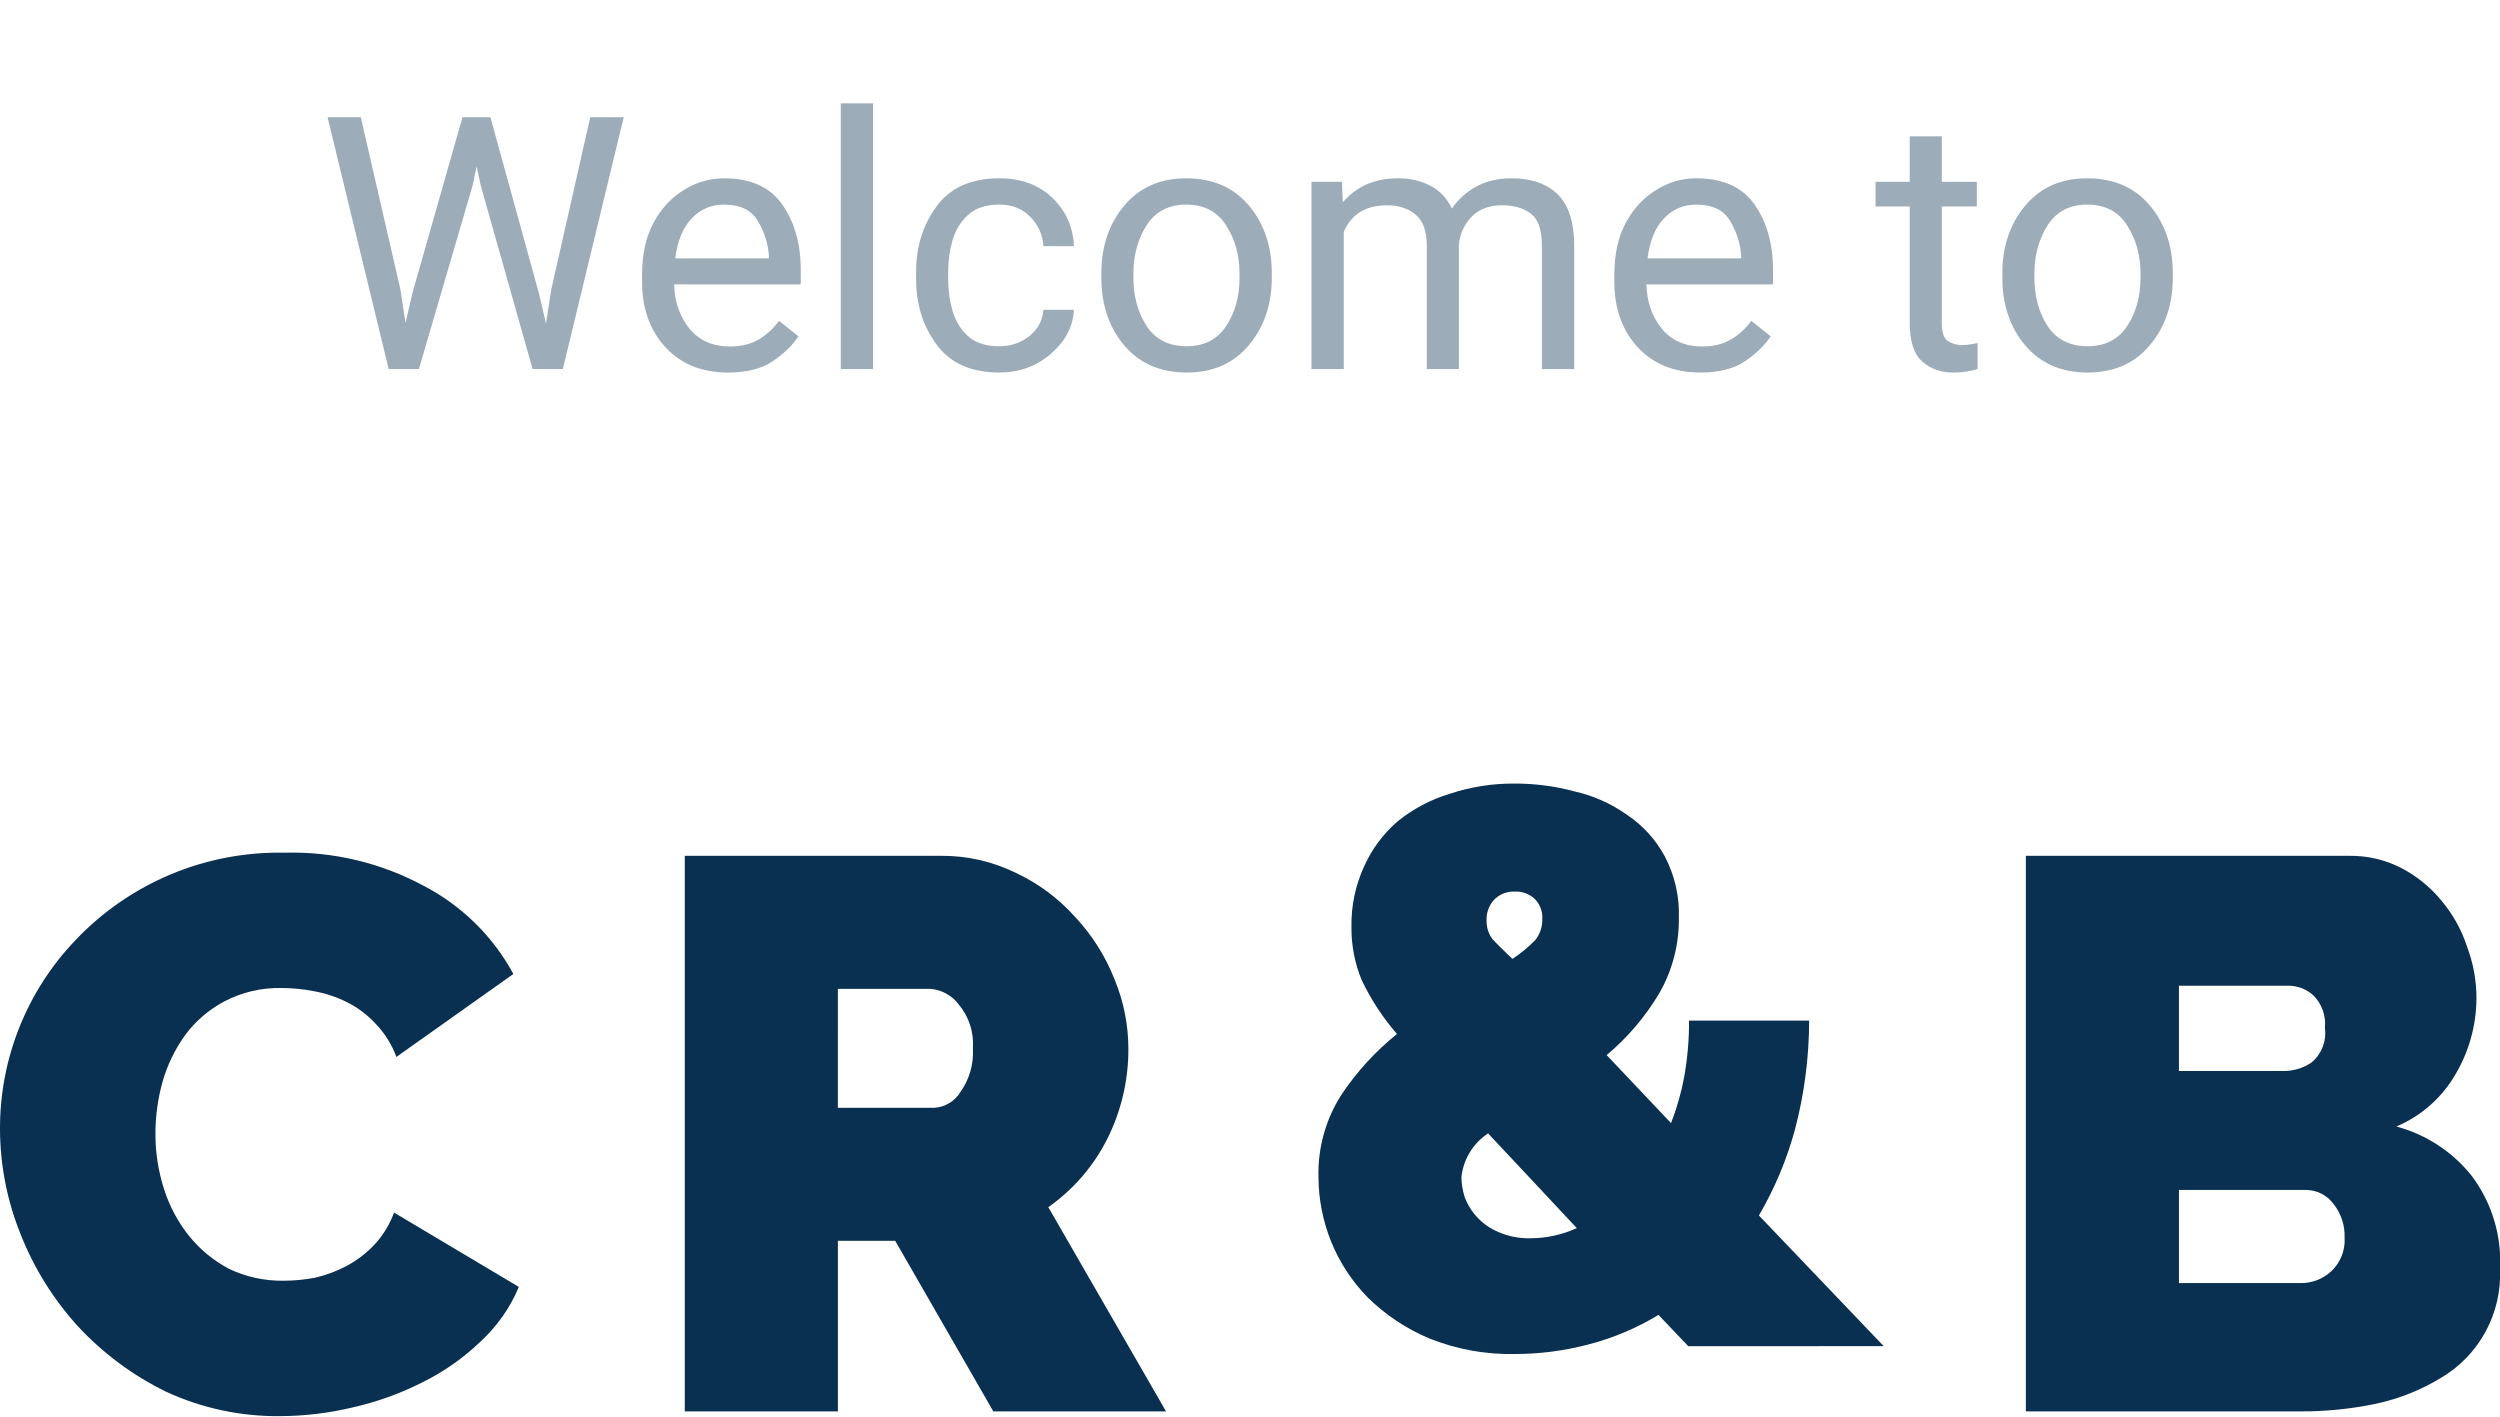
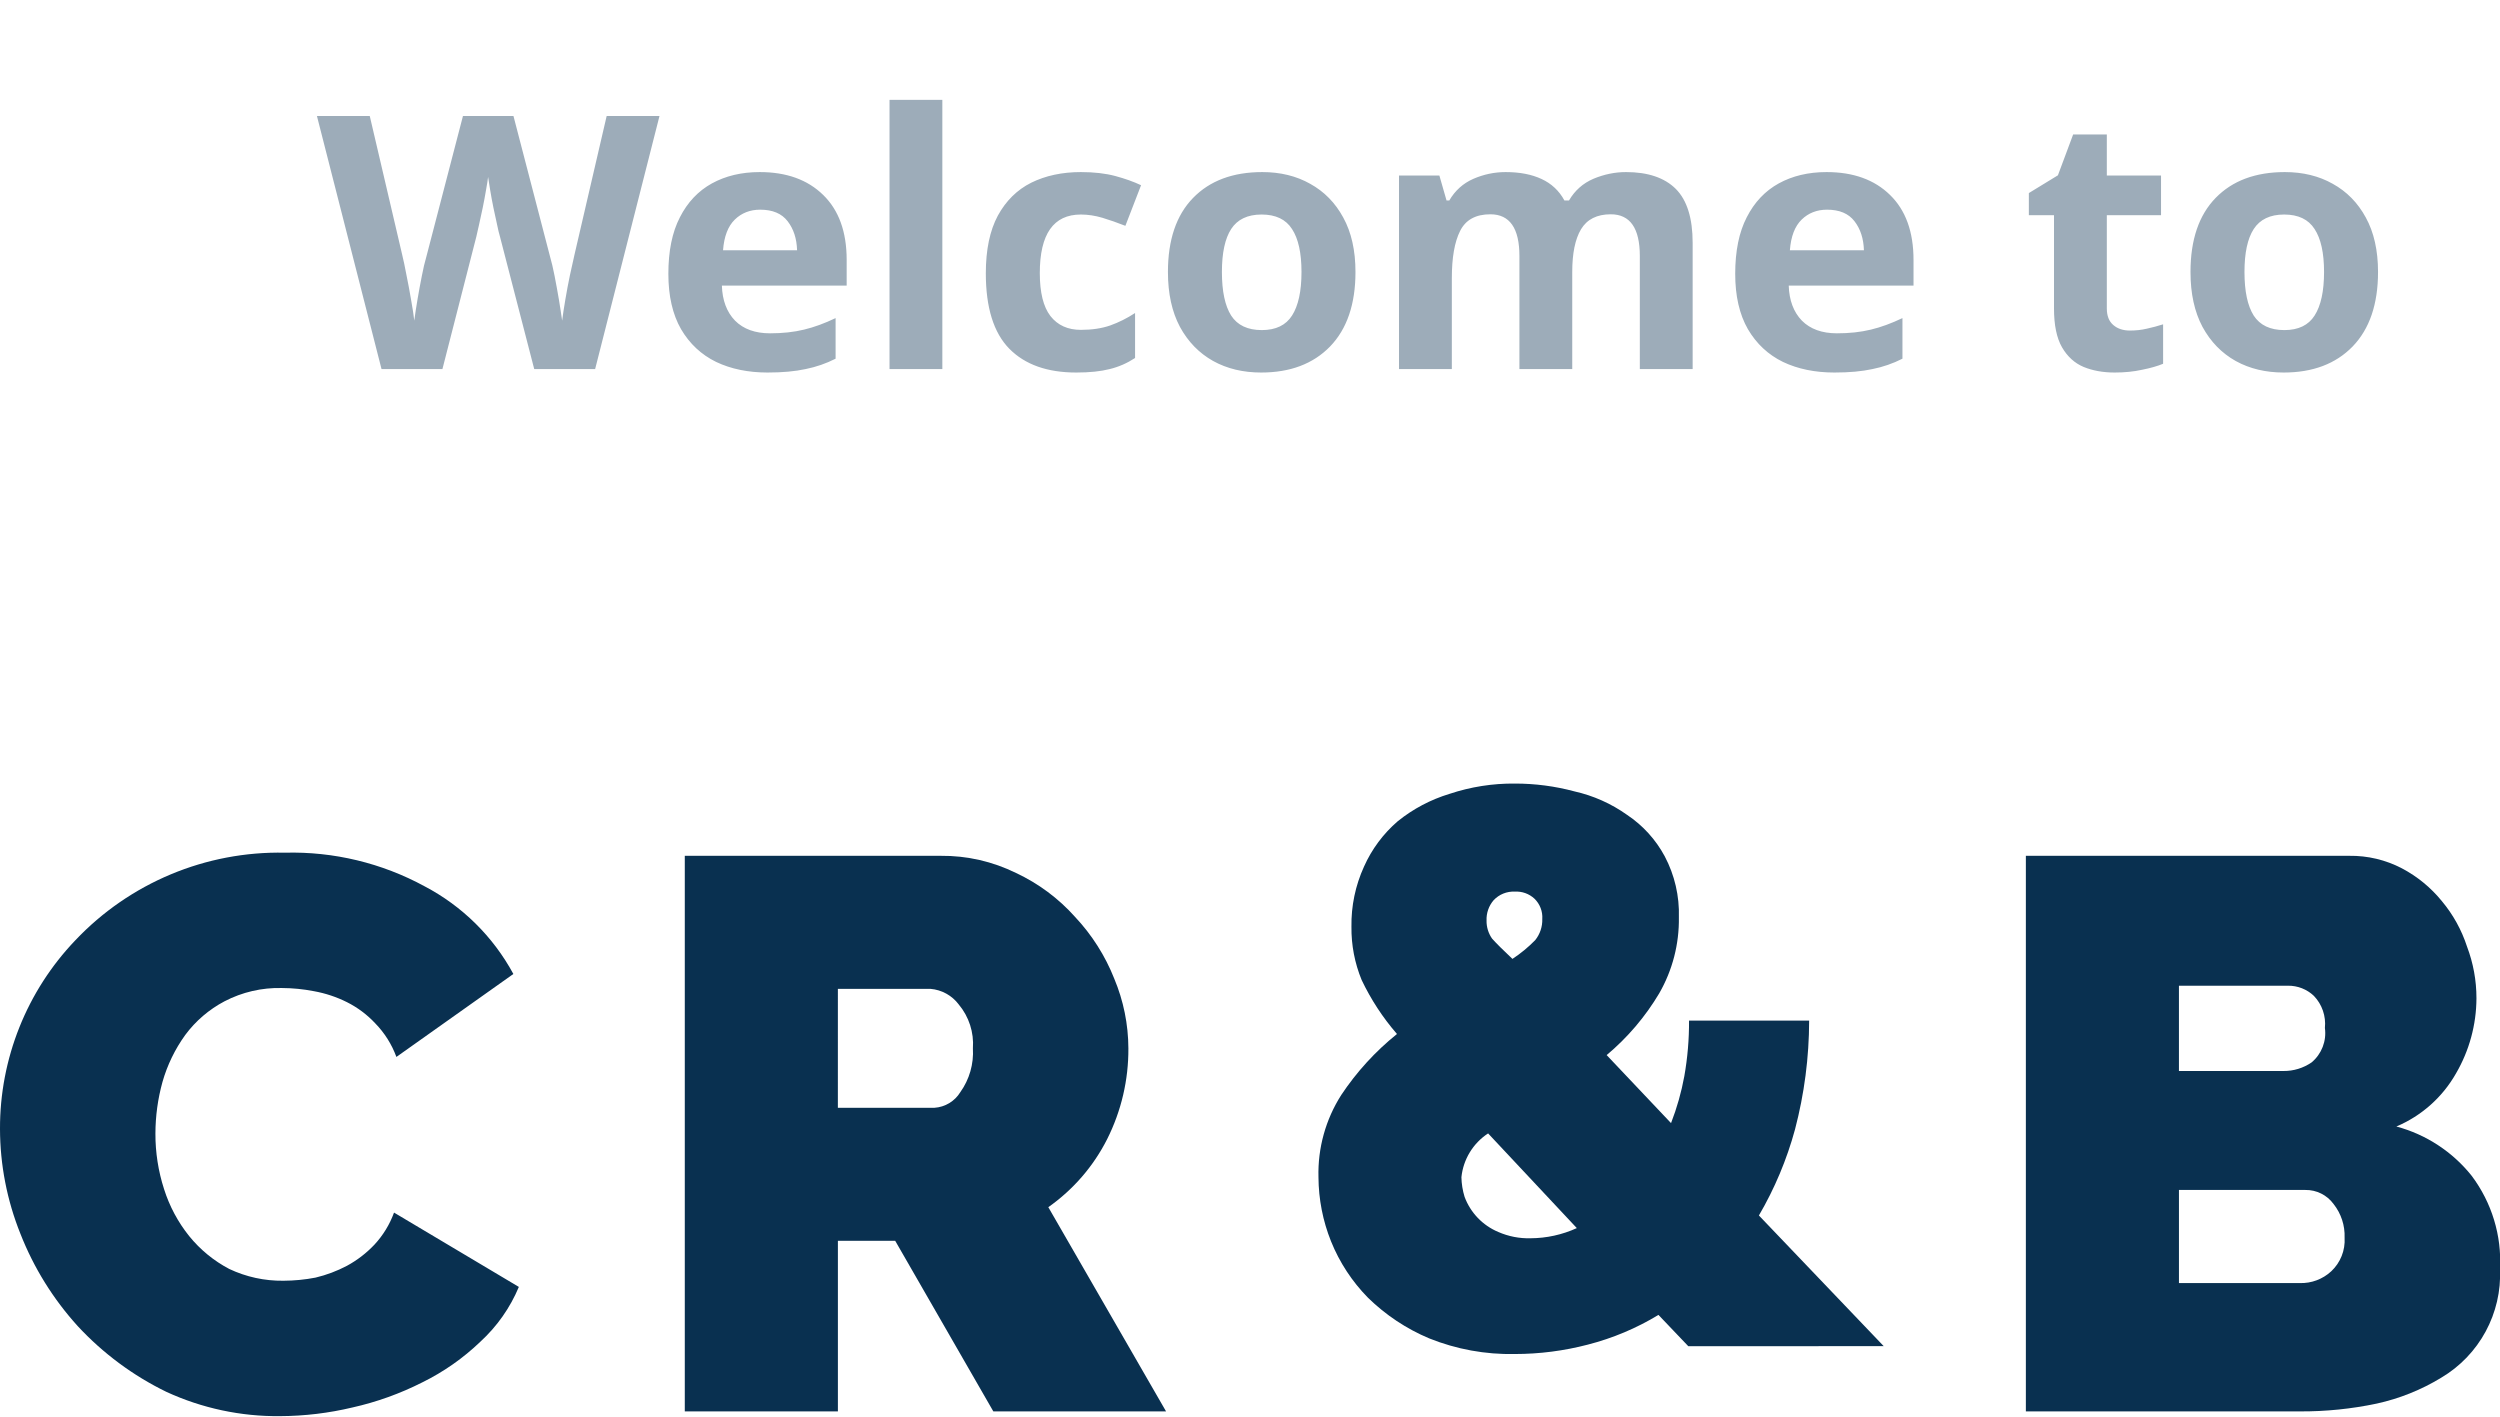
<svg xmlns="http://www.w3.org/2000/svg" width="169.344" height="95.923" viewBox="0 0 169.344 95.923">
  <defs>
-     <style>.a,.b{fill:#093050;}.a{font-size:24px;font-family:Roboto-Regular, Roboto;opacity:0.4;}</style>
+     <style>.a,.b{fill:#093050;}.a{font-size:24px;font-family:sans-serif;font-weight:600;opacity:0.4;}</style>
  </defs>
  <g transform="translate(-122 -493)">
    <text class="a" transform="translate(207 518)">
      <tspan x="-63.533" y="0">Welcome to</tspan>
    </text>
    <g transform="translate(122 546.077)">
      <path class="b" d="M0,48.544A18.414,18.414,0,0,1,5.1,35.77a19,19,0,0,1,14.2-5.937,18.762,18.762,0,0,1,9.465,2.279,14.5,14.5,0,0,1,6.009,5.937l-7.923,5.619a6.435,6.435,0,0,0-1.436-2.279A6.779,6.779,0,0,0,23.5,39.957a8.3,8.3,0,0,0-2.233-.742A11.673,11.673,0,0,0,19.09,39a7.971,7.971,0,0,0-3.882.9,7.871,7.871,0,0,0-2.659,2.279,10.217,10.217,0,0,0-1.542,3.18,13.207,13.207,0,0,0-.479,3.5,12.115,12.115,0,0,0,.585,3.763,9.806,9.806,0,0,0,1.7,3.18,8.717,8.717,0,0,0,2.712,2.226,8.334,8.334,0,0,0,3.669.8,11.67,11.67,0,0,0,2.18-.212,9.056,9.056,0,0,0,2.127-.8,7.448,7.448,0,0,0,1.861-1.431,6.411,6.411,0,0,0,1.329-2.173l8.455,5.035a10.568,10.568,0,0,1-2.606,3.71,15.7,15.7,0,0,1-3.935,2.756,20.31,20.31,0,0,1-4.733,1.7A21.489,21.489,0,0,1,18.984,68a17.956,17.956,0,0,1-7.71-1.643A20.292,20.292,0,0,1,5.264,61.9a20.384,20.384,0,0,1-3.882-6.255A19.177,19.177,0,0,1,0,48.544Z" transform="translate(0 -25.151)" />
      <path class="b" d="M295.556,68.818V31.184h17.335A11.283,11.283,0,0,1,318,32.35a12.383,12.383,0,0,1,3.988,2.968,13.191,13.191,0,0,1,2.659,4.187,12.332,12.332,0,0,1,.957,4.718,13.523,13.523,0,0,1-1.436,6.149,12.55,12.55,0,0,1-3.988,4.612l7.976,13.834h-11.7l-6.647-11.555h-3.882V68.818Zm10.369-20.566h6.541a2.228,2.228,0,0,0,1.755-1.06,4.627,4.627,0,0,0,.851-2.968,4.154,4.154,0,0,0-.957-2.968,2.665,2.665,0,0,0-1.914-1.06h-6.275Z" transform="translate(-249.17 -26.29)" />
      <path class="b" d="M594.134,38.111l-2.021-2.12a17.684,17.684,0,0,1-4.786,2.014,19.574,19.574,0,0,1-4.945.636,14.745,14.745,0,0,1-5.8-1.06,13.274,13.274,0,0,1-4.148-2.756,11.681,11.681,0,0,1-2.5-3.816,11.846,11.846,0,0,1-.851-4.346,9.861,9.861,0,0,1,1.542-5.566,18.312,18.312,0,0,1,3.776-4.134,16.226,16.226,0,0,1-2.393-3.657,9.2,9.2,0,0,1-.691-3.6,9.448,9.448,0,0,1,.851-4.081,8.748,8.748,0,0,1,2.286-3.074,10.405,10.405,0,0,1,3.51-1.855A13.6,13.6,0,0,1,582.383,0a15.467,15.467,0,0,1,4.041.53,9.9,9.9,0,0,1,3.563,1.59,7.815,7.815,0,0,1,2.552,2.809,8.3,8.3,0,0,1,.957,4.134,10.015,10.015,0,0,1-1.329,5.142,16.371,16.371,0,0,1-3.563,4.187L592.965,23a17.463,17.463,0,0,0,.9-3.18,20.969,20.969,0,0,0,.319-3.763h8.136a29.23,29.23,0,0,1-.957,7.368,24.04,24.04,0,0,1-2.446,5.831l8.455,8.852ZM583.446,30.8a7.62,7.62,0,0,0,3.137-.689l-6.009-6.414a4.04,4.04,0,0,0-1.808,2.968,4.874,4.874,0,0,0,.213,1.325,4.143,4.143,0,0,0,2.287,2.385A5.1,5.1,0,0,0,583.446,30.8Zm-2.978-21.52a2.069,2.069,0,0,0,.372,1.219q.425.477,1.383,1.378a9.4,9.4,0,0,0,1.542-1.272,2.182,2.182,0,0,0,.479-1.431,1.756,1.756,0,0,0-.532-1.378,1.8,1.8,0,0,0-1.329-.477,1.847,1.847,0,0,0-1.436.583A1.978,1.978,0,0,0,580.469,9.276Z" transform="translate(-479.773)" />
      <path class="b" d="M906.476,59.171a8.14,8.14,0,0,1-3.988,7.368,14.257,14.257,0,0,1-4.36,1.749,24.569,24.569,0,0,1-5.212.53H874.358V31.184h21.908a7.47,7.47,0,0,1,3.563.848,8.743,8.743,0,0,1,2.712,2.226,9.282,9.282,0,0,1,1.7,3.074,9.857,9.857,0,0,1,.639,3.5,10.179,10.179,0,0,1-1.383,5.088,8.41,8.41,0,0,1-4.041,3.6,9.748,9.748,0,0,1,5.1,3.339A9.647,9.647,0,0,1,906.476,59.171Zm-10.528-2.12a3.461,3.461,0,0,0-.745-2.279,2.321,2.321,0,0,0-1.914-.954h-8.561v6.308h8.189a3,3,0,0,0,2.128-.8A2.875,2.875,0,0,0,895.948,57.051ZM884.727,39.983V45.76H891.8a3.307,3.307,0,0,0,1.914-.583,2.58,2.58,0,0,0,.9-2.332,2.733,2.733,0,0,0-.745-2.173,2.5,2.5,0,0,0-1.755-.689Z" transform="translate(-737.131 -26.29)" />
    </g>
  </g>
</svg>
